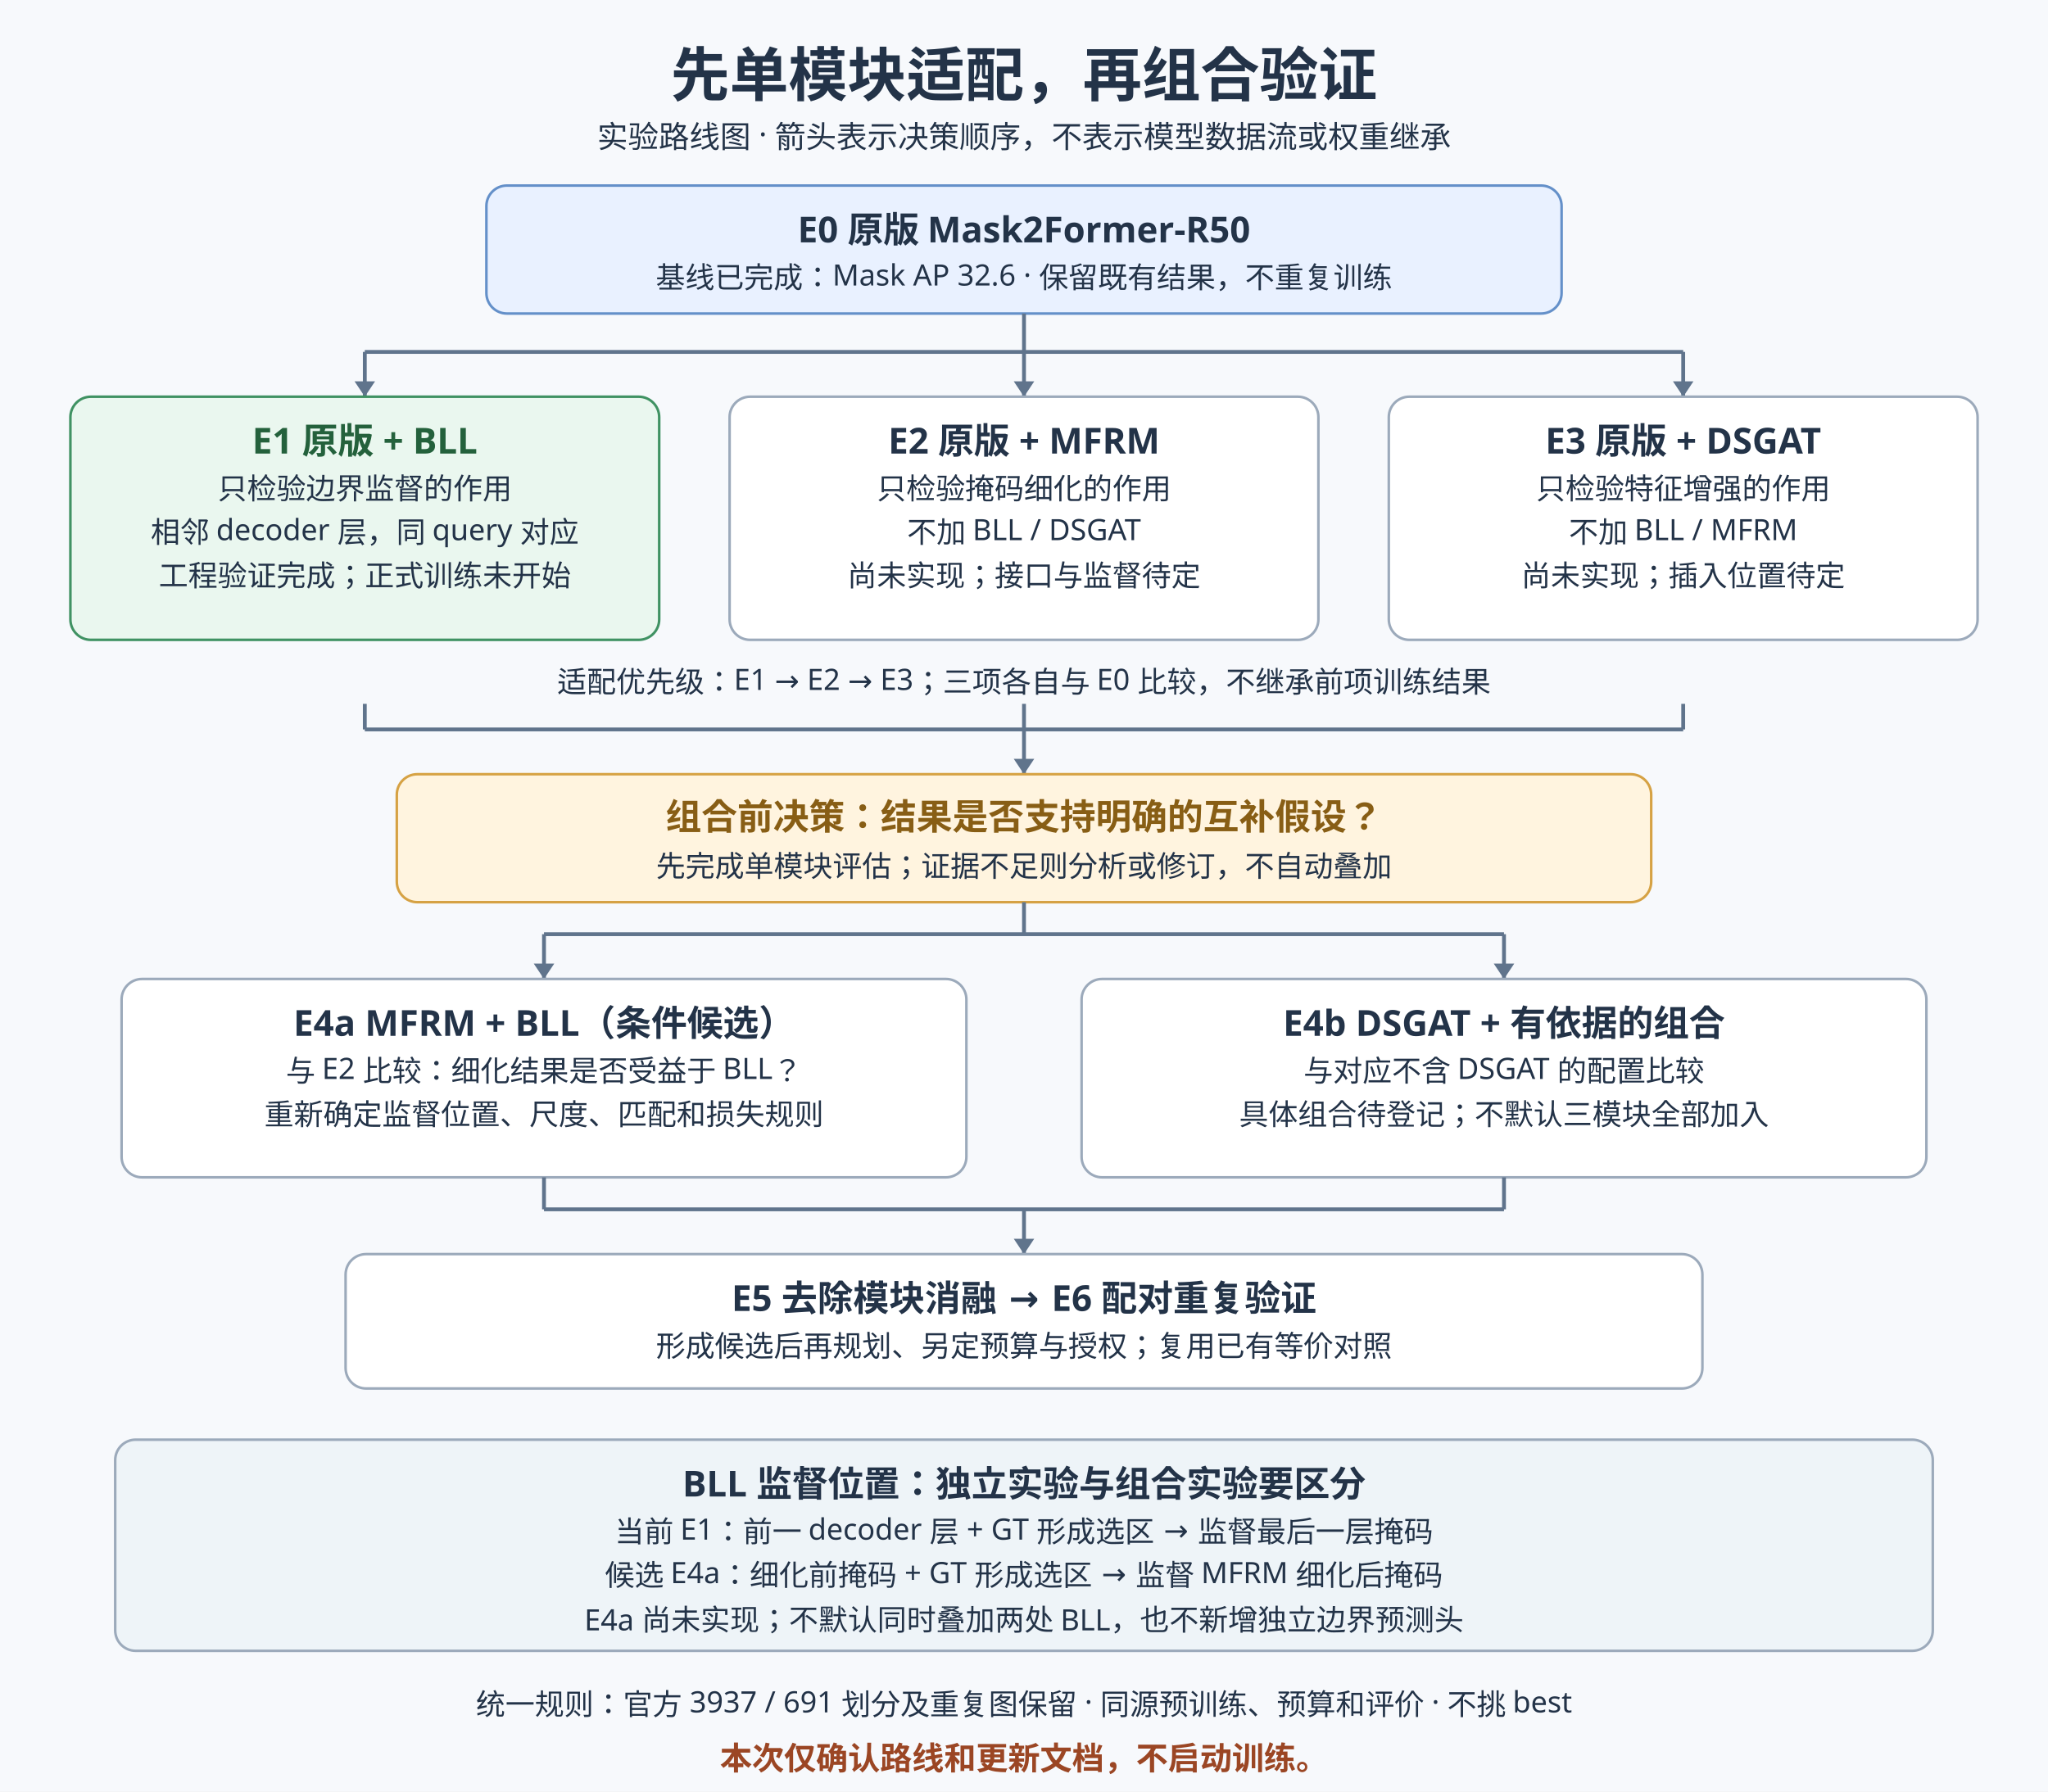
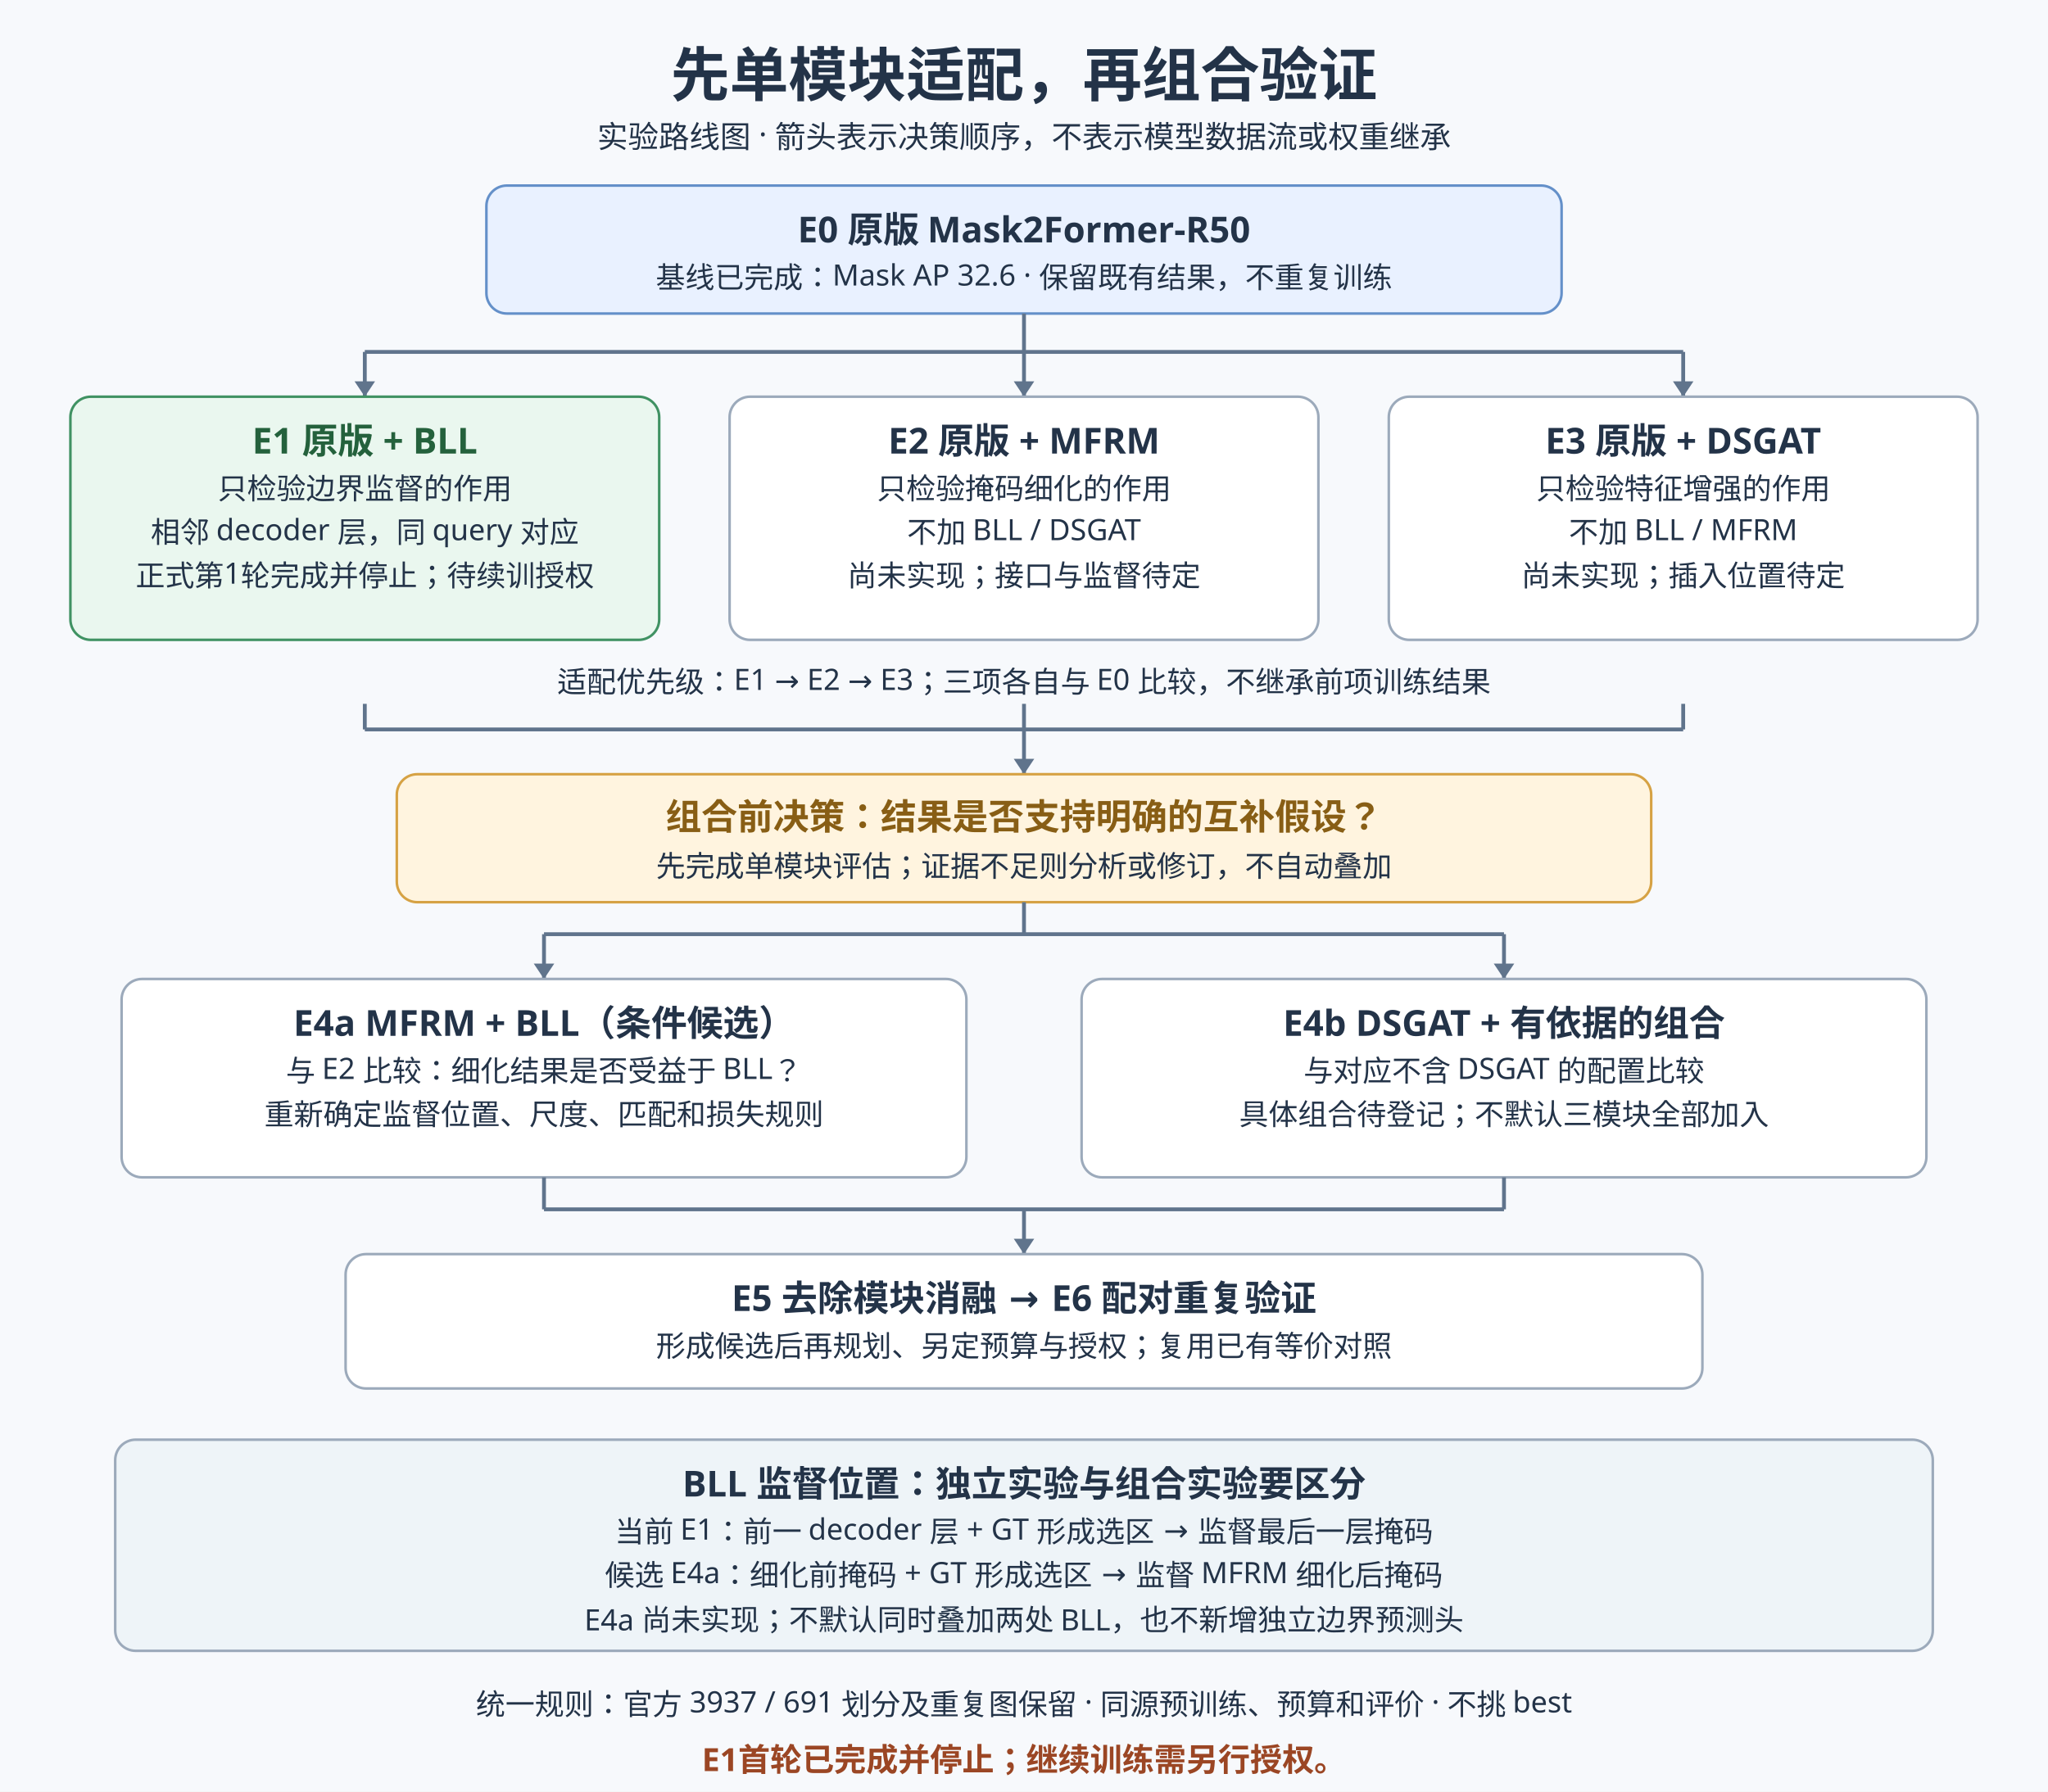
<svg xmlns="http://www.w3.org/2000/svg" width="1600" height="1400" viewBox="0 0 1600 1400">
  <rect width="1600" height="1400" fill="#f7f9fc" />
  <text x="800" y="55" text-anchor="middle" dominant-baseline="central" font-family="Microsoft YaHei, sans-serif" font-size="46" font-weight="700" fill="#233348">先单模块适配，再组合验证</text>
  <text x="800" y="105" text-anchor="middle" dominant-baseline="central" font-family="Microsoft YaHei, sans-serif" font-size="24" font-weight="400" fill="#233348">实验路线图 · 箭头表示决策顺序，不表示模型数据流或权重继承</text>
  <rect x="380" y="145" width="840" height="100" rx="16" fill="#e9f1ff" stroke="#6490c9" stroke-width="2" />
  <text x="800.0" y="176" text-anchor="middle" dominant-baseline="central" font-family="Microsoft YaHei, sans-serif" font-size="28" font-weight="700" fill="#233348">E0  原版 Mask2Former-R50</text>
  <text x="800.0" y="215" text-anchor="middle" dominant-baseline="central" font-family="Microsoft YaHei, sans-serif" font-size="23" font-weight="400" fill="#233348">基线已完成：Mask AP 32.6 · 保留既有结果，不重复训练</text>
  <polyline points="800,245 800,275" fill="none" stroke="#60748c" stroke-width="3" />
  <polyline points="285,275 1315,275" fill="none" stroke="#60748c" stroke-width="3" />
  <polyline points="285,275 285,310" fill="none" stroke="#60748c" stroke-width="3" />
  <polygon points="277,298 293,298 285,310" fill="#60748c" />
  <polyline points="800,275 800,310" fill="none" stroke="#60748c" stroke-width="3" />
  <polygon points="792,298 808,298 800,310" fill="#60748c" />
  <polyline points="1315,275 1315,310" fill="none" stroke="#60748c" stroke-width="3" />
  <polygon points="1307,298 1323,298 1315,310" fill="#60748c" />
  <rect x="55" y="310" width="460" height="190" rx="16" fill="#eaf7ef" stroke="#409263" stroke-width="2" />
  <text x="285.0" y="341" text-anchor="middle" dominant-baseline="central" font-family="Microsoft YaHei, sans-serif" font-size="28" font-weight="700" fill="#24613c">E1  原版 + BLL</text>
  <text x="285.0" y="380" text-anchor="middle" dominant-baseline="central" font-family="Microsoft YaHei, sans-serif" font-size="23" font-weight="400" fill="#233348">只检验边界监督的作用</text>
  <text x="285.0" y="414" text-anchor="middle" dominant-baseline="central" font-family="Microsoft YaHei, sans-serif" font-size="23" font-weight="400" fill="#233348">相邻 decoder 层，同 query 对应</text>
-   <text x="285.0" y="448" text-anchor="middle" dominant-baseline="central" font-family="Microsoft YaHei, sans-serif" font-size="23" font-weight="400" fill="#233348">工程验证完成；正式训练未开始</text>
+   <text x="285.0" y="448" text-anchor="middle" dominant-baseline="central" font-family="Microsoft YaHei, sans-serif" font-size="23" font-weight="400" fill="#233348">正式第1轮完成并停止；待续训授权</text>
  <rect x="570" y="310" width="460" height="190" rx="16" fill="#ffffff" stroke="#9caabb" stroke-width="2" />
  <text x="800.0" y="341" text-anchor="middle" dominant-baseline="central" font-family="Microsoft YaHei, sans-serif" font-size="28" font-weight="700" fill="#233348">E2  原版 + MFRM</text>
  <text x="800.0" y="380" text-anchor="middle" dominant-baseline="central" font-family="Microsoft YaHei, sans-serif" font-size="23" font-weight="400" fill="#233348">只检验掩码细化的作用</text>
  <text x="800.0" y="414" text-anchor="middle" dominant-baseline="central" font-family="Microsoft YaHei, sans-serif" font-size="23" font-weight="400" fill="#233348">不加 BLL / DSGAT</text>
  <text x="800.0" y="448" text-anchor="middle" dominant-baseline="central" font-family="Microsoft YaHei, sans-serif" font-size="23" font-weight="400" fill="#233348">尚未实现；接口与监督待定</text>
  <rect x="1085" y="310" width="460" height="190" rx="16" fill="#ffffff" stroke="#9caabb" stroke-width="2" />
  <text x="1315.0" y="341" text-anchor="middle" dominant-baseline="central" font-family="Microsoft YaHei, sans-serif" font-size="28" font-weight="700" fill="#233348">E3  原版 + DSGAT</text>
  <text x="1315.0" y="380" text-anchor="middle" dominant-baseline="central" font-family="Microsoft YaHei, sans-serif" font-size="23" font-weight="400" fill="#233348">只检验特征增强的作用</text>
  <text x="1315.0" y="414" text-anchor="middle" dominant-baseline="central" font-family="Microsoft YaHei, sans-serif" font-size="23" font-weight="400" fill="#233348">不加 BLL / MFRM</text>
  <text x="1315.0" y="448" text-anchor="middle" dominant-baseline="central" font-family="Microsoft YaHei, sans-serif" font-size="23" font-weight="400" fill="#233348">尚未实现；插入位置待定</text>
  <text x="800" y="531" text-anchor="middle" dominant-baseline="central" font-family="Microsoft YaHei, sans-serif" font-size="23" font-weight="400" fill="#233348">适配优先级：E1 → E2 → E3；三项各自与 E0 比较，不继承前项训练结果</text>
  <polyline points="285,550 285,570" fill="none" stroke="#60748c" stroke-width="3" />
  <polyline points="800,550 800,570" fill="none" stroke="#60748c" stroke-width="3" />
  <polyline points="1315,550 1315,570" fill="none" stroke="#60748c" stroke-width="3" />
  <polyline points="285,570 1315,570" fill="none" stroke="#60748c" stroke-width="3" />
  <polyline points="800,570 800,605" fill="none" stroke="#60748c" stroke-width="3" />
  <polygon points="792,593 808,593 800,605" fill="#60748c" />
  <rect x="310" y="605" width="980" height="100" rx="16" fill="#fff4df" stroke="#d6a244" stroke-width="2" />
  <text x="800.0" y="636" text-anchor="middle" dominant-baseline="central" font-family="Microsoft YaHei, sans-serif" font-size="28" font-weight="700" fill="#885e15">组合前决策：结果是否支持明确的互补假设？</text>
  <text x="800.0" y="675" text-anchor="middle" dominant-baseline="central" font-family="Microsoft YaHei, sans-serif" font-size="23" font-weight="400" fill="#233348">先完成单模块评估；证据不足则分析或修订，不自动叠加</text>
  <polyline points="800,705 800,730" fill="none" stroke="#60748c" stroke-width="3" />
  <polyline points="425,730 1175,730" fill="none" stroke="#60748c" stroke-width="3" />
  <polyline points="425,730 425,765" fill="none" stroke="#60748c" stroke-width="3" />
  <polygon points="417,753 433,753 425,765" fill="#60748c" />
  <polyline points="1175,730 1175,765" fill="none" stroke="#60748c" stroke-width="3" />
  <polygon points="1167,753 1183,753 1175,765" fill="#60748c" />
  <rect x="95" y="765" width="660" height="155" rx="16" fill="#ffffff" stroke="#9caabb" stroke-width="2" />
  <text x="425.0" y="796" text-anchor="middle" dominant-baseline="central" font-family="Microsoft YaHei, sans-serif" font-size="28" font-weight="700" fill="#233348">E4a  MFRM + BLL（条件候选）</text>
  <text x="425.0" y="835" text-anchor="middle" dominant-baseline="central" font-family="Microsoft YaHei, sans-serif" font-size="23" font-weight="400" fill="#233348">与 E2 比较：细化结果是否受益于 BLL？</text>
  <text x="425.0" y="869" text-anchor="middle" dominant-baseline="central" font-family="Microsoft YaHei, sans-serif" font-size="23" font-weight="400" fill="#233348">重新确定监督位置、尺度、匹配和损失规则</text>
  <rect x="845" y="765" width="660" height="155" rx="16" fill="#ffffff" stroke="#9caabb" stroke-width="2" />
  <text x="1175.0" y="796" text-anchor="middle" dominant-baseline="central" font-family="Microsoft YaHei, sans-serif" font-size="28" font-weight="700" fill="#233348">E4b  DSGAT + 有依据的组合</text>
  <text x="1175.0" y="835" text-anchor="middle" dominant-baseline="central" font-family="Microsoft YaHei, sans-serif" font-size="23" font-weight="400" fill="#233348">与对应不含 DSGAT 的配置比较</text>
  <text x="1175.0" y="869" text-anchor="middle" dominant-baseline="central" font-family="Microsoft YaHei, sans-serif" font-size="23" font-weight="400" fill="#233348">具体组合待登记；不默认三模块全部加入</text>
  <polyline points="425,920 425,945" fill="none" stroke="#60748c" stroke-width="3" />
  <polyline points="1175,920 1175,945" fill="none" stroke="#60748c" stroke-width="3" />
  <polyline points="425,945 1175,945" fill="none" stroke="#60748c" stroke-width="3" />
  <polyline points="800,945 800,980" fill="none" stroke="#60748c" stroke-width="3" />
  <polygon points="792,968 808,968 800,980" fill="#60748c" />
  <rect x="270" y="980" width="1060" height="105" rx="16" fill="#ffffff" stroke="#9caabb" stroke-width="2" />
  <text x="800.0" y="1011" text-anchor="middle" dominant-baseline="central" font-family="Microsoft YaHei, sans-serif" font-size="28" font-weight="700" fill="#233348">E5  去除模块消融    →    E6  配对重复验证</text>
  <text x="800.0" y="1050" text-anchor="middle" dominant-baseline="central" font-family="Microsoft YaHei, sans-serif" font-size="23" font-weight="400" fill="#233348">形成候选后再规划、另定预算与授权；复用已有等价对照</text>
  <rect x="90" y="1125" width="1420" height="165" rx="16" fill="#eef4f8" stroke="#9caabb" stroke-width="2" />
  <text x="800.0" y="1156" text-anchor="middle" dominant-baseline="central" font-family="Microsoft YaHei, sans-serif" font-size="28" font-weight="700" fill="#233348">BLL 监督位置：独立实验与组合实验要区分</text>
  <text x="800.0" y="1195" text-anchor="middle" dominant-baseline="central" font-family="Microsoft YaHei, sans-serif" font-size="23" font-weight="400" fill="#233348">当前 E1：前一 decoder 层 + GT 形成选区 → 监督最后一层掩码</text>
  <text x="800.0" y="1229" text-anchor="middle" dominant-baseline="central" font-family="Microsoft YaHei, sans-serif" font-size="23" font-weight="400" fill="#233348">候选 E4a：细化前掩码 + GT 形成选区 → 监督 MFRM 细化后掩码</text>
  <text x="800.0" y="1263" text-anchor="middle" dominant-baseline="central" font-family="Microsoft YaHei, sans-serif" font-size="23" font-weight="400" fill="#233348">E4a 尚未实现；不默认同时叠加两处 BLL，也不新增独立边界预测头</text>
  <text x="800" y="1330" text-anchor="middle" dominant-baseline="central" font-family="Microsoft YaHei, sans-serif" font-size="23" font-weight="400" fill="#233348">统一规则：官方 3937 / 691 划分及重复图保留 · 同源预训练、预算和评价 · 不挑 best</text>
-   <text x="800" y="1372" text-anchor="middle" dominant-baseline="central" font-family="Microsoft YaHei, sans-serif" font-size="25" font-weight="700" fill="#9b4624">本次仅确认路线和更新文档，不启动训练。</text>
+   <text x="800" y="1372" text-anchor="middle" dominant-baseline="central" font-family="Microsoft YaHei, sans-serif" font-size="25" font-weight="700" fill="#9b4624">E1首轮已完成并停止；继续训练需另行授权。</text>
</svg>
